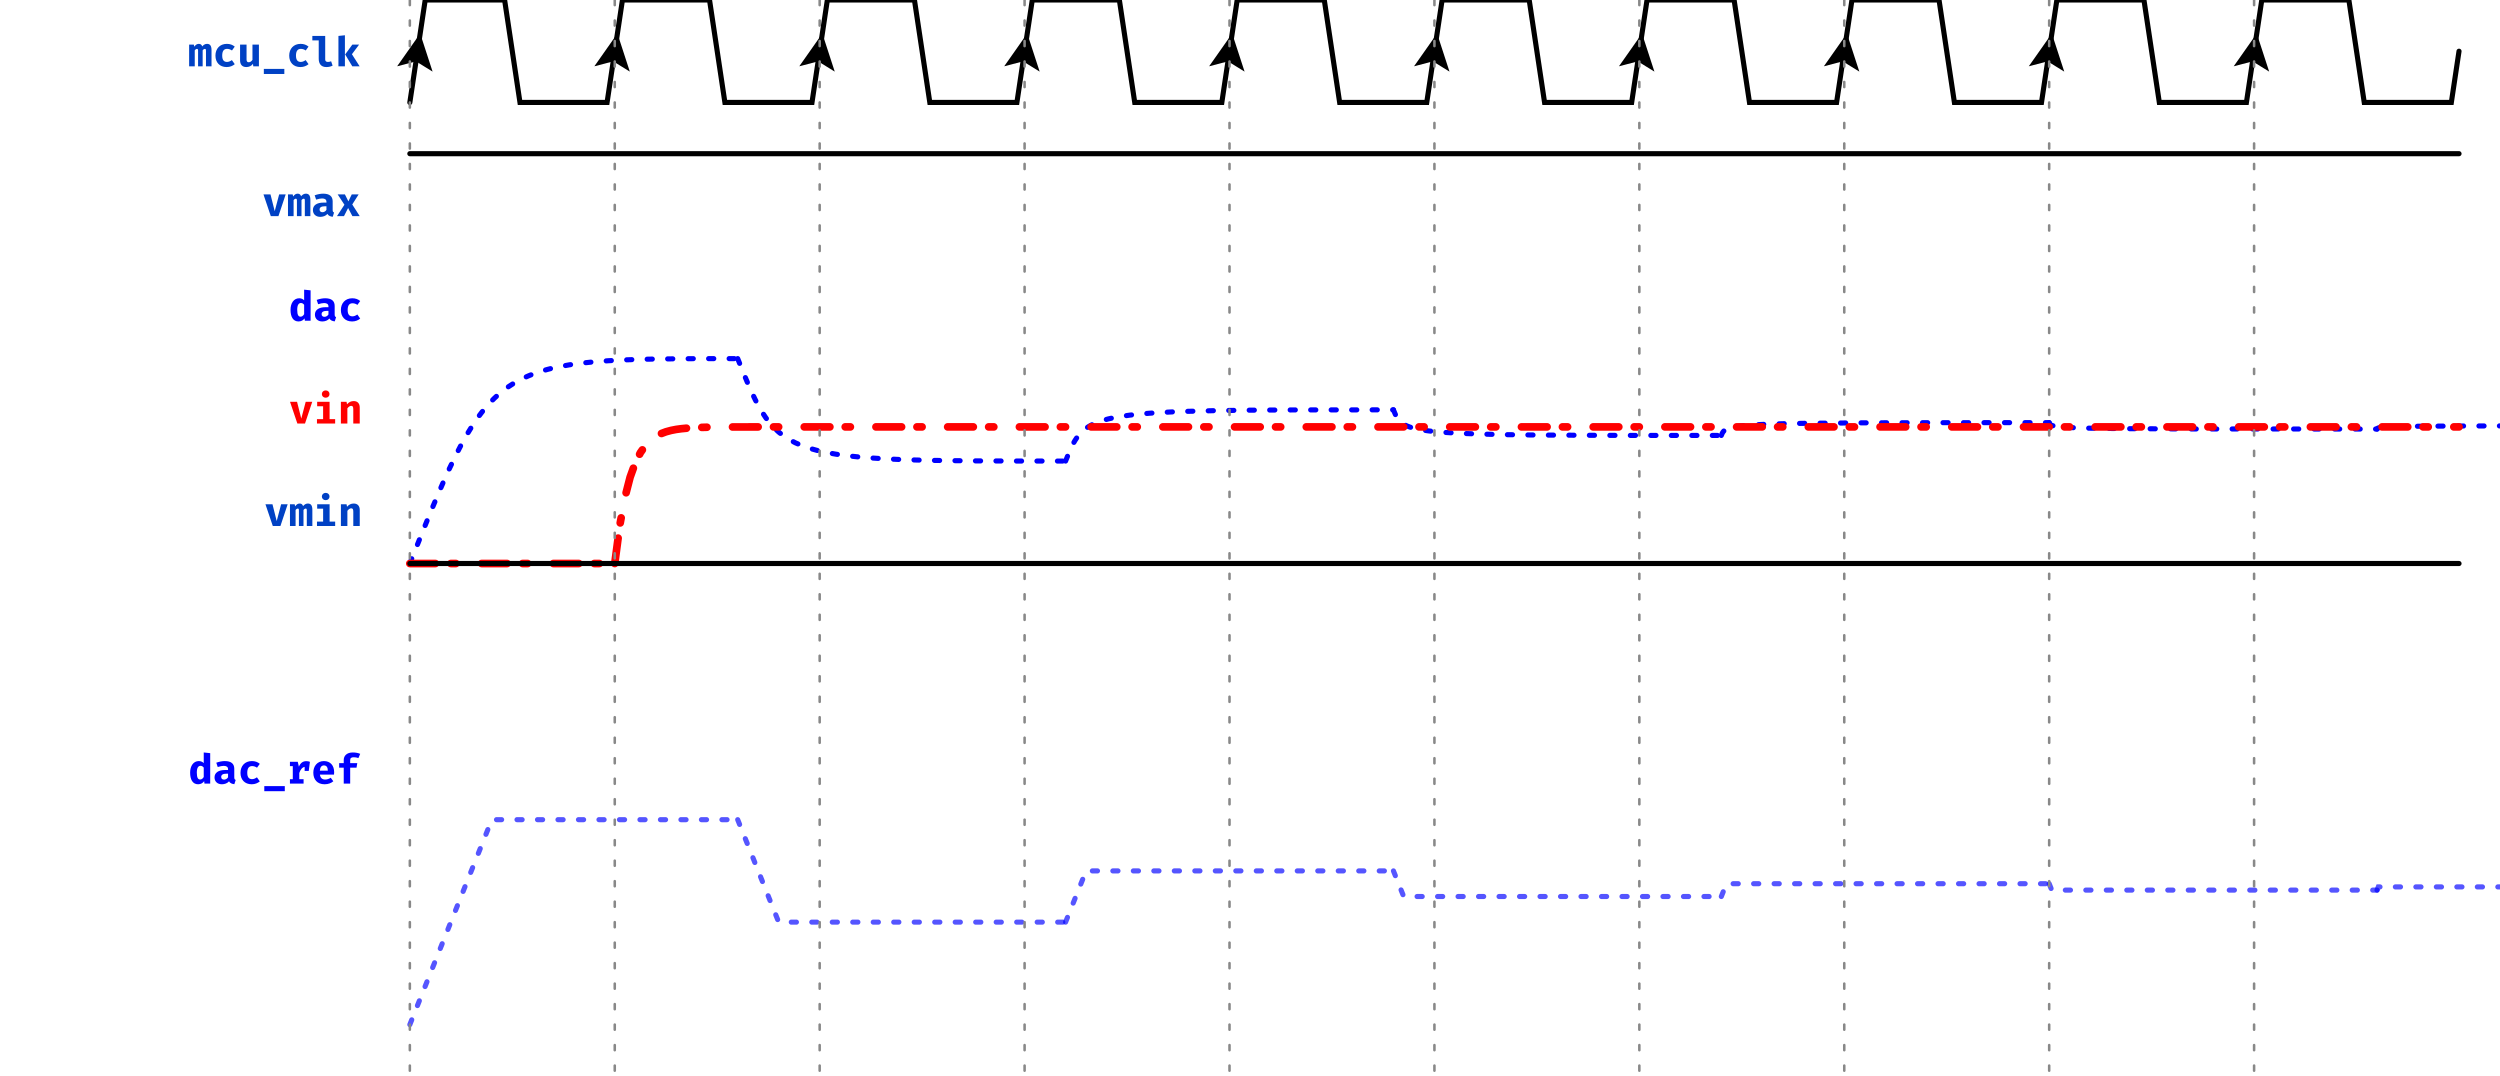
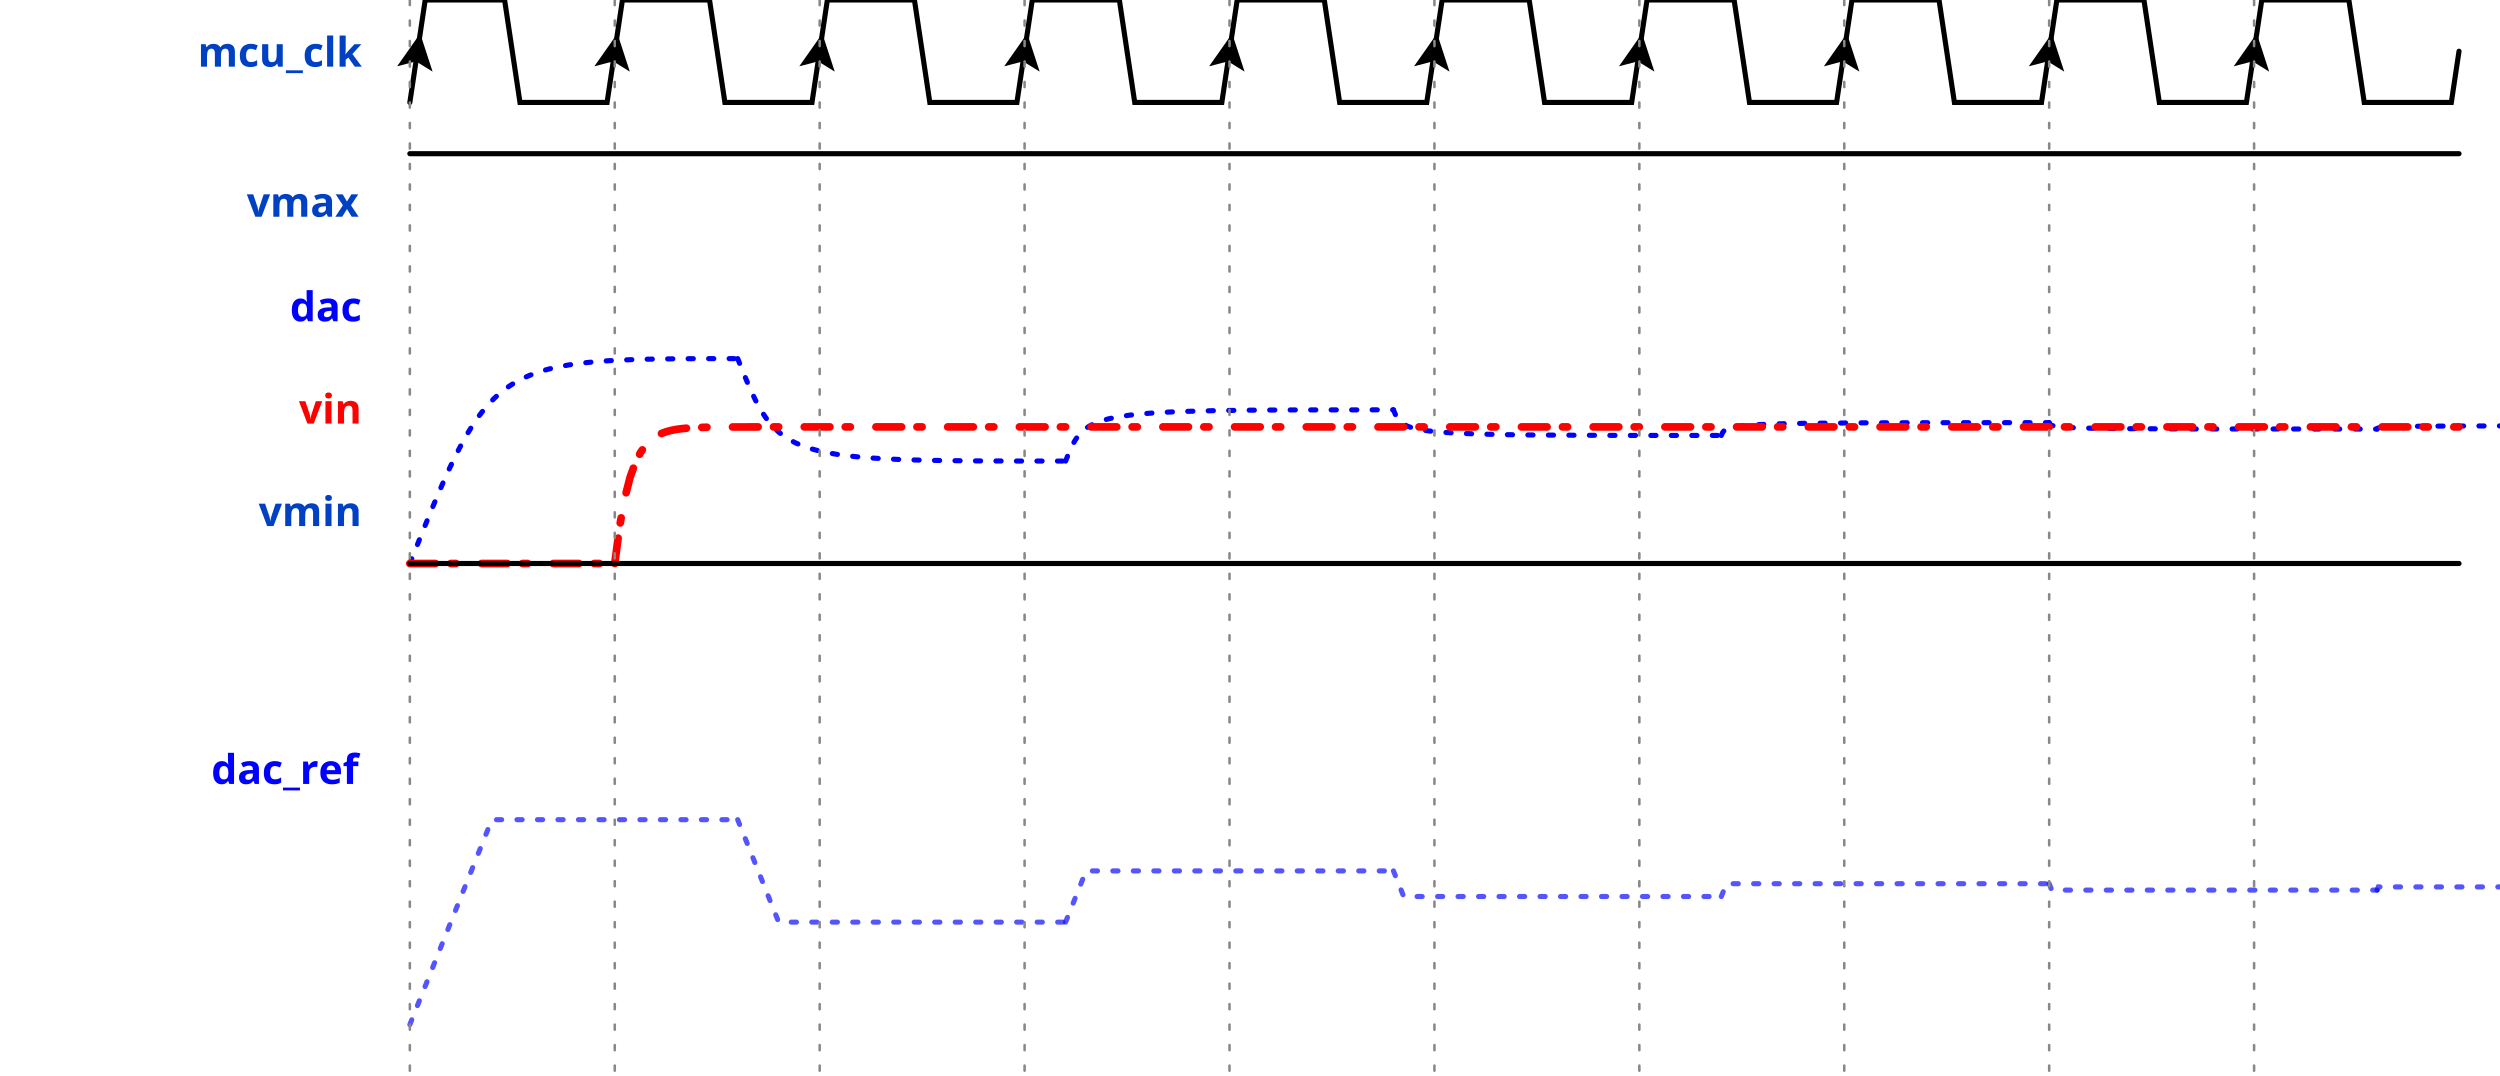
<svg xmlns="http://www.w3.org/2000/svg" xmlns:xlink="http://www.w3.org/1999/xlink" width="488pt" height="210pt" viewBox="0 0 488 210" version="1.1">
  <defs>
    <g>
      <symbol overflow="visible" id="glyph0-0">
-         <path style="stroke:none;" d="M 0.719 -8.398 L 0.719 2.801 L 4.078 2.801 L 4.078 -8.398 Z M 3.648 2.383 L 1.16 2.383 L 1.16 -7.984 L 3.648 -7.984 Z M 2.457 -1.383 L 2.457 -1.742 C 2.992 -1.824 3.215 -2.129 3.215 -2.688 C 3.215 -3.168 3.016 -3.609 2.328 -3.609 C 2.016 -3.609 1.586 -3.512 1.586 -3.297 C 1.586 -3.191 1.656 -3.113 1.777 -3.113 C 1.809 -3.113 1.84 -3.121 1.879 -3.137 C 2.016 -3.199 2.129 -3.223 2.297 -3.223 C 2.695 -3.223 2.785 -2.984 2.785 -2.672 C 2.785 -2.246 2.633 -2.09 2.055 -2.055 L 2.055 -1.383 C 2.055 -1.266 2.152 -1.191 2.258 -1.191 C 2.352 -1.191 2.457 -1.266 2.457 -1.383 Z M 1.977 -0.68 C 1.977 -0.512 2.098 -0.383 2.258 -0.383 C 2.414 -0.383 2.535 -0.512 2.535 -0.68 C 2.535 -0.84 2.414 -0.961 2.258 -0.961 C 2.098 -0.961 1.977 -0.84 1.977 -0.68 Z M 1.977 -0.68 " />
+         <path style="stroke:none;" d="M 0.75 0 L 0.75 -5.719 L 4.047 -5.719 L 4.047 0 Z M 1.156 -0.406 L 3.625 -0.406 L 3.625 -5.297 L 1.156 -5.297 Z M 1.156 -0.406 " />
      </symbol>
      <symbol overflow="visible" id="glyph0-1">
-         <path style="stroke:none;" d="M 3.703 -4.391 C 3.32 -4.391 3.023 -4.184 2.77 -3.887 C 2.672 -4.23 2.434 -4.391 2.113 -4.391 C 1.734 -4.391 1.488 -4.199 1.223 -3.84 L 1.137 -4.246 L 0.215 -4.246 L 0.215 0 L 1.312 0 L 1.312 -3.129 C 1.48 -3.344 1.625 -3.406 1.754 -3.406 C 1.922 -3.406 1.961 -3.297 1.961 -3 L 1.961 0 L 2.855 0 L 2.855 -3.129 C 3.023 -3.344 3.16 -3.406 3.297 -3.406 C 3.465 -3.406 3.504 -3.297 3.504 -3 L 3.504 0 L 4.586 0 L 4.586 -3.145 C 4.586 -4.016 4.305 -4.391 3.703 -4.391 Z M 3.703 -4.391 " />
+         <path style="stroke:none;" d="M 5.75 -4.453 C 6.25 -4.453 6.625 -4.32 6.875 -4.062 C 7.125 -3.812 7.25 -3.406 7.25 -2.844 L 7.25 0 L 6.062 0 L 6.062 -2.547 C 6.062 -3.18 5.844 -3.5 5.406 -3.5 C 5.094 -3.5 4.867 -3.383 4.734 -3.156 C 4.598 -2.938 4.531 -2.613 4.531 -2.188 L 4.531 0 L 3.344 0 L 3.344 -2.547 C 3.344 -3.18 3.125 -3.5 2.688 -3.5 C 2.352 -3.5 2.125 -3.375 2 -3.125 C 1.875 -2.875 1.812 -2.52 1.812 -2.062 L 1.812 0 L 0.625 0 L 0.625 -4.375 L 1.531 -4.375 L 1.703 -3.812 L 1.766 -3.812 C 1.891 -4.031 2.066 -4.191 2.297 -4.297 C 2.535 -4.398 2.781 -4.453 3.031 -4.453 C 3.352 -4.453 3.625 -4.398 3.844 -4.297 C 4.07 -4.191 4.242 -4.031 4.359 -3.812 L 4.469 -3.812 C 4.594 -4.031 4.773 -4.191 5.016 -4.297 C 5.254 -4.398 5.5 -4.453 5.75 -4.453 Z M 5.75 -4.453 " />
      </symbol>
      <symbol overflow="visible" id="glyph0-2">
-         <path style="stroke:none;" d="M 2.816 -0.863 C 2.273 -0.863 1.871 -1.152 1.871 -2.098 C 1.871 -3.055 2.246 -3.414 2.824 -3.414 C 3.168 -3.414 3.488 -3.297 3.777 -3.098 L 4.32 -3.855 C 3.895 -4.207 3.406 -4.391 2.77 -4.391 C 1.398 -4.391 0.551 -3.426 0.551 -2.098 C 0.551 -0.77 1.367 0.137 2.742 0.137 C 3.398 0.137 3.945 -0.105 4.32 -0.426 L 3.762 -1.223 C 3.457 -1.016 3.16 -0.863 2.816 -0.863 Z M 2.816 -0.863 " />
+         <path style="stroke:none;" d="M 2.406 0.078 C 1.75 0.078 1.242 -0.098 0.891 -0.453 C 0.535 -0.816 0.359 -1.383 0.359 -2.156 C 0.359 -2.688 0.445 -3.117 0.625 -3.453 C 0.812 -3.797 1.066 -4.047 1.391 -4.203 C 1.711 -4.367 2.082 -4.453 2.5 -4.453 C 2.801 -4.453 3.062 -4.422 3.281 -4.359 C 3.5 -4.297 3.691 -4.227 3.859 -4.156 L 3.516 -3.234 C 3.328 -3.305 3.148 -3.363 2.984 -3.406 C 2.828 -3.457 2.664 -3.484 2.5 -3.484 C 1.883 -3.484 1.578 -3.047 1.578 -2.172 C 1.578 -1.734 1.656 -1.41 1.812 -1.203 C 1.977 -0.992 2.207 -0.891 2.5 -0.891 C 2.75 -0.891 2.969 -0.922 3.156 -0.984 C 3.352 -1.055 3.547 -1.148 3.734 -1.266 L 3.734 -0.25 C 3.547 -0.133 3.352 -0.051 3.156 0 C 2.957 0.051 2.707 0.078 2.406 0.078 Z M 2.406 0.078 " />
      </symbol>
      <symbol overflow="visible" id="glyph0-3">
-         <path style="stroke:none;" d="M 1.824 -4.246 L 0.559 -4.246 L 0.559 -1.184 C 0.559 -0.375 0.953 0.137 1.777 0.137 C 2.289 0.137 2.793 -0.078 3.078 -0.496 L 3.137 0 L 4.238 0 L 4.238 -4.246 L 2.977 -4.246 L 2.977 -1.266 C 2.801 -0.977 2.512 -0.801 2.258 -0.801 C 1.984 -0.801 1.824 -0.93 1.824 -1.344 Z M 1.824 -4.246 " />
+         <path style="stroke:none;" d="M 4.625 -4.375 L 4.625 0 L 3.719 0 L 3.562 -0.562 L 3.5 -0.562 C 3.352 -0.332 3.16 -0.164 2.922 -0.062 C 2.68 0.031 2.426 0.078 2.156 0.078 C 1.688 0.078 1.305 -0.047 1.016 -0.297 C 0.734 -0.555 0.594 -0.961 0.594 -1.516 L 0.594 -4.375 L 1.797 -4.375 L 1.797 -1.812 C 1.797 -1.508 1.848 -1.273 1.953 -1.109 C 2.066 -0.953 2.25 -0.875 2.5 -0.875 C 2.863 -0.875 3.109 -0.992 3.234 -1.234 C 3.367 -1.484 3.438 -1.844 3.438 -2.312 L 3.438 -4.375 Z M 4.625 -4.375 " />
      </symbol>
      <symbol overflow="visible" id="glyph0-4">
-         <path style="stroke:none;" d="M 0.398 1.488 L 4.398 1.488 L 4.398 0.496 L 0.398 0.496 Z M 0.398 1.488 " />
+         <path style="stroke:none;" d="M 3.297 1.266 L -0.016 1.266 L -0.016 0.719 L 3.297 0.719 Z M 3.297 1.266 " />
      </symbol>
      <symbol overflow="visible" id="glyph0-5">
-         <path style="stroke:none;" d="M 2.777 -5.938 L 0.266 -5.938 L 0.266 -5.07 L 1.512 -5.07 L 1.512 -1.496 C 1.512 -0.496 1.977 0.137 3 0.137 C 3.543 0.137 3.945 0.008 4.223 -0.145 L 3.93 -0.992 C 3.754 -0.922 3.543 -0.863 3.32 -0.863 C 2.984 -0.863 2.777 -0.992 2.777 -1.336 Z M 2.777 -5.938 " />
+         <path style="stroke:none;" d="M 1.812 0 L 0.625 0 L 0.625 -6.078 L 1.812 -6.078 Z M 1.812 0 " />
      </symbol>
      <symbol overflow="visible" id="glyph0-6">
-         <path style="stroke:none;" d="M 1.824 -6.07 L 0.559 -5.938 L 0.559 0 L 1.824 0 Z M 4.594 -4.246 L 3.273 -4.246 L 1.871 -2.328 L 3.266 0 L 4.703 0 L 3.191 -2.367 Z M 4.594 -4.246 " />
+         <path style="stroke:none;" d="M 1.812 -6.078 L 1.812 -3.359 C 1.812 -3.191 1.805 -3.023 1.797 -2.859 C 1.785 -2.703 1.77 -2.539 1.75 -2.375 L 1.766 -2.375 C 1.848 -2.488 1.93 -2.602 2.016 -2.719 C 2.098 -2.832 2.188 -2.941 2.281 -3.047 L 3.516 -4.375 L 4.859 -4.375 L 3.125 -2.469 L 4.953 0 L 3.578 0 L 2.328 -1.766 L 1.812 -1.359 L 1.812 0 L 0.625 0 L 0.625 -6.078 Z M 1.812 -6.078 " />
      </symbol>
      <symbol overflow="visible" id="glyph0-7">
-         <path style="stroke:none;" d="M 2.977 -6.07 L 2.977 -3.992 C 2.719 -4.258 2.391 -4.391 2.016 -4.391 C 0.969 -4.391 0.32 -3.449 0.32 -2.137 C 0.32 -0.77 0.824 0.137 1.879 0.137 C 2.441 0.137 2.824 -0.137 3.055 -0.465 L 3.121 0 L 4.238 0 L 4.238 -5.938 Z M 2.352 -3.465 C 2.617 -3.465 2.801 -3.336 2.977 -3.113 L 2.977 -1.281 C 2.793 -0.977 2.566 -0.793 2.281 -0.793 C 1.895 -0.793 1.625 -1.078 1.625 -2.129 C 1.625 -3.078 1.91 -3.465 2.352 -3.465 Z M 2.352 -3.465 " />
+         <path style="stroke:none;" d="M 2.016 0.078 C 1.523 0.078 1.125 -0.109 0.812 -0.484 C 0.508 -0.867 0.359 -1.43 0.359 -2.172 C 0.359 -2.922 0.508 -3.488 0.812 -3.875 C 1.125 -4.258 1.535 -4.453 2.047 -4.453 C 2.359 -4.453 2.613 -4.391 2.812 -4.266 C 3.02 -4.141 3.18 -3.988 3.297 -3.812 L 3.344 -3.812 C 3.32 -3.895 3.301 -4.016 3.281 -4.172 C 3.258 -4.336 3.25 -4.508 3.25 -4.688 L 3.25 -6.078 L 4.438 -6.078 L 4.438 0 L 3.531 0 L 3.297 -0.562 L 3.25 -0.562 C 3.133 -0.383 2.977 -0.234 2.781 -0.109 C 2.582 0.016 2.328 0.078 2.016 0.078 Z M 2.422 -0.875 C 2.754 -0.875 2.984 -0.969 3.109 -1.156 C 3.242 -1.352 3.316 -1.648 3.328 -2.047 L 3.328 -2.172 C 3.328 -2.598 3.258 -2.922 3.125 -3.141 C 3 -3.367 2.758 -3.484 2.406 -3.484 C 2.145 -3.484 1.938 -3.367 1.781 -3.141 C 1.633 -2.91 1.562 -2.582 1.562 -2.156 C 1.562 -1.727 1.633 -1.406 1.781 -1.188 C 1.938 -0.977 2.148 -0.875 2.422 -0.875 Z M 2.422 -0.875 " />
      </symbol>
      <symbol overflow="visible" id="glyph0-8">
-         <path style="stroke:none;" d="M 4.137 -1.223 L 4.137 -2.887 C 4.137 -3.863 3.543 -4.391 2.281 -4.391 C 1.809 -4.391 1.176 -4.281 0.625 -4.07 L 0.91 -3.23 C 1.336 -3.375 1.809 -3.457 2.078 -3.457 C 2.625 -3.457 2.922 -3.246 2.922 -2.801 L 2.922 -2.648 L 2.352 -2.648 C 1.039 -2.648 0.281 -2.121 0.281 -1.199 C 0.281 -0.414 0.84 0.137 1.719 0.137 C 2.246 0.137 2.785 -0.047 3.113 -0.441 C 3.312 -0.09 3.656 0.07 4.152 0.121 L 4.414 -0.711 C 4.215 -0.785 4.137 -0.902 4.137 -1.223 Z M 2.152 -0.77 C 1.793 -0.77 1.586 -0.961 1.586 -1.289 C 1.586 -1.703 1.902 -1.93 2.609 -1.93 L 2.922 -1.93 L 2.922 -1.23 C 2.762 -0.938 2.426 -0.77 2.152 -0.77 Z M 2.152 -0.77 " />
+         <path style="stroke:none;" d="M 2.422 -4.453 C 3.004 -4.453 3.453 -4.328 3.766 -4.078 C 4.078 -3.828 4.234 -3.438 4.234 -2.906 L 4.234 0 L 3.406 0 L 3.172 -0.594 L 3.141 -0.594 C 2.953 -0.352 2.754 -0.18 2.547 -0.078 C 2.336 0.023 2.051 0.078 1.688 0.078 C 1.301 0.078 0.977 -0.031 0.719 -0.25 C 0.469 -0.477 0.344 -0.828 0.344 -1.297 C 0.344 -1.766 0.504 -2.109 0.828 -2.328 C 1.148 -2.547 1.633 -2.672 2.281 -2.703 L 3.047 -2.719 L 3.047 -2.906 C 3.047 -3.133 2.984 -3.301 2.859 -3.406 C 2.742 -3.52 2.582 -3.578 2.375 -3.578 C 2.156 -3.578 1.941 -3.547 1.734 -3.484 C 1.535 -3.422 1.336 -3.344 1.141 -3.25 L 0.75 -4.062 C 0.977 -4.188 1.234 -4.281 1.516 -4.344 C 1.805 -4.414 2.109 -4.453 2.422 -4.453 Z M 3.047 -2.031 L 2.578 -2.016 C 2.203 -1.992 1.938 -1.922 1.781 -1.797 C 1.633 -1.672 1.562 -1.504 1.562 -1.297 C 1.562 -1.117 1.613 -0.988 1.719 -0.906 C 1.82 -0.832 1.961 -0.797 2.141 -0.797 C 2.391 -0.797 2.602 -0.867 2.781 -1.016 C 2.957 -1.172 3.047 -1.383 3.047 -1.656 Z M 3.047 -2.031 " />
      </symbol>
      <symbol overflow="visible" id="glyph0-9">
-         <path style="stroke:none;" d="M 4.566 -4.246 L 3.289 -4.246 L 2.426 -0.969 L 1.602 -4.246 L 0.23 -4.246 L 1.664 0 L 3.152 0 Z M 4.566 -4.246 " />
+         <path style="stroke:none;" d="M 1.656 0 L 0 -4.375 L 1.25 -4.375 L 2.094 -1.875 C 2.133 -1.727 2.172 -1.57 2.203 -1.406 C 2.234 -1.25 2.25 -1.109 2.25 -0.984 L 2.281 -0.984 C 2.301 -1.273 2.363 -1.57 2.469 -1.875 L 3.297 -4.375 L 4.547 -4.375 L 2.891 0 Z M 1.656 0 " />
      </symbol>
      <symbol overflow="visible" id="glyph0-10">
-         <path style="stroke:none;" d="M 2.391 -6.473 C 1.953 -6.473 1.641 -6.16 1.641 -5.762 C 1.641 -5.352 1.953 -5.047 2.391 -5.047 C 2.832 -5.047 3.137 -5.352 3.137 -5.762 C 3.137 -6.16 2.832 -6.473 2.391 -6.473 Z M 3.152 -4.246 L 0.727 -4.246 L 0.727 -3.383 L 1.887 -3.383 L 1.887 -0.863 L 0.688 -0.863 L 0.688 0 L 4.238 0 L 4.238 -0.863 L 3.152 -0.863 Z M 3.152 -4.246 " />
+         <path style="stroke:none;" d="M 1.219 -6.078 C 1.395 -6.078 1.547 -6.035 1.672 -5.953 C 1.805 -5.867 1.875 -5.719 1.875 -5.5 C 1.875 -5.281 1.805 -5.125 1.672 -5.031 C 1.547 -4.945 1.395 -4.906 1.219 -4.906 C 1.039 -4.906 0.891 -4.945 0.766 -5.031 C 0.641 -5.125 0.578 -5.281 0.578 -5.5 C 0.578 -5.719 0.641 -5.867 0.766 -5.953 C 0.891 -6.035 1.039 -6.078 1.219 -6.078 Z M 1.812 -4.375 L 1.812 0 L 0.625 0 L 0.625 -4.375 Z M 1.812 -4.375 " />
      </symbol>
      <symbol overflow="visible" id="glyph0-11">
-         <path style="stroke:none;" d="M 0.559 0 L 1.824 0 L 1.824 -2.969 C 2.062 -3.273 2.297 -3.457 2.566 -3.457 C 2.879 -3.457 2.977 -3.281 2.977 -2.754 L 2.977 0 L 4.238 0 L 4.238 -3.121 C 4.238 -3.93 3.801 -4.391 3.07 -4.391 C 2.527 -4.391 2.129 -4.184 1.754 -3.762 L 1.664 -4.246 L 0.559 -4.246 Z M 0.559 0 " />
+         <path style="stroke:none;" d="M 3.109 -4.453 C 3.578 -4.453 3.953 -4.32 4.234 -4.062 C 4.516 -3.812 4.656 -3.406 4.656 -2.844 L 4.656 0 L 3.469 0 L 3.469 -2.547 C 3.469 -2.867 3.41 -3.109 3.297 -3.266 C 3.18 -3.422 3.004 -3.5 2.766 -3.5 C 2.398 -3.5 2.148 -3.375 2.016 -3.125 C 1.879 -2.875 1.812 -2.52 1.812 -2.062 L 1.812 0 L 0.625 0 L 0.625 -4.375 L 1.531 -4.375 L 1.703 -3.812 L 1.766 -3.812 C 1.898 -4.031 2.086 -4.191 2.328 -4.297 C 2.578 -4.398 2.836 -4.453 3.109 -4.453 Z M 3.109 -4.453 " />
      </symbol>
      <symbol overflow="visible" id="glyph0-12">
-         <path style="stroke:none;" d="M 1.543 0 L 2.352 -1.594 L 3.191 0 L 4.625 0 L 3.16 -2.281 L 4.406 -4.246 L 3.062 -4.246 L 2.406 -2.887 L 1.727 -4.246 L 0.312 -4.246 L 1.633 -2.23 L 0.176 0 Z M 1.543 0 " />
+         <path style="stroke:none;" d="M 1.516 -2.234 L 0.109 -4.375 L 1.469 -4.375 L 2.312 -2.969 L 3.172 -4.375 L 4.516 -4.375 L 3.094 -2.234 L 4.578 0 L 3.234 0 L 2.312 -1.5 L 1.391 0 L 0.047 0 Z M 1.516 -2.234 " />
      </symbol>
      <symbol overflow="visible" id="glyph0-13">
-         <path style="stroke:none;" d="M 3.801 -4.375 C 3.121 -4.375 2.656 -4.023 2.352 -3.297 L 2.129 -4.246 L 0.602 -4.246 L 0.602 -3.406 L 1.16 -3.406 L 1.16 -0.848 L 0.602 -0.848 L 0.602 0 L 3.266 0 L 3.266 -0.848 L 2.426 -0.848 L 2.426 -2.062 C 2.625 -2.695 2.992 -3.168 3.473 -3.258 L 3.473 -2.473 L 4.273 -2.473 L 4.504 -4.246 C 4.305 -4.328 4.09 -4.375 3.801 -4.375 Z M 3.801 -4.375 " />
+         <path style="stroke:none;" d="M 3.062 -4.453 C 3.125 -4.453 3.191 -4.445 3.266 -4.438 C 3.348 -4.438 3.414 -4.43 3.469 -4.422 L 3.375 -3.297 C 3.332 -3.305 3.273 -3.316 3.203 -3.328 C 3.141 -3.336 3.082 -3.344 3.031 -3.344 C 2.82 -3.344 2.625 -3.305 2.438 -3.234 C 2.25 -3.16 2.098 -3.039 1.984 -2.875 C 1.867 -2.719 1.812 -2.5 1.812 -2.219 L 1.812 0 L 0.625 0 L 0.625 -4.375 L 1.531 -4.375 L 1.703 -3.625 L 1.766 -3.625 C 1.891 -3.852 2.062 -4.047 2.281 -4.203 C 2.508 -4.367 2.77 -4.453 3.062 -4.453 Z M 3.062 -4.453 " />
      </symbol>
      <symbol overflow="visible" id="glyph0-14">
-         <path style="stroke:none;" d="M 1.656 -1.754 L 4.406 -1.754 C 4.426 -1.879 4.434 -2.062 4.434 -2.207 C 4.434 -3.574 3.656 -4.391 2.441 -4.391 C 1.105 -4.391 0.367 -3.375 0.367 -2.121 C 0.367 -0.801 1.121 0.137 2.574 0.137 C 3.297 0.137 3.871 -0.105 4.273 -0.449 L 3.77 -1.137 C 3.434 -0.922 3.062 -0.785 2.68 -0.785 C 2.137 -0.785 1.742 -1.055 1.656 -1.754 Z M 2.441 -3.543 C 2.977 -3.543 3.191 -3.137 3.199 -2.52 L 1.641 -2.52 C 1.695 -3.223 1.992 -3.543 2.441 -3.543 Z M 2.441 -3.543 " />
+         <path style="stroke:none;" d="M 2.422 -4.453 C 3.023 -4.453 3.504 -4.281 3.859 -3.938 C 4.211 -3.594 4.391 -3.102 4.391 -2.469 L 4.391 -1.891 L 1.562 -1.891 C 1.57 -1.555 1.672 -1.289 1.859 -1.094 C 2.055 -0.906 2.32 -0.812 2.656 -0.812 C 2.938 -0.812 3.191 -0.836 3.422 -0.891 C 3.648 -0.941 3.891 -1.031 4.141 -1.156 L 4.141 -0.234 C 3.922 -0.129 3.691 -0.051 3.453 0 C 3.223 0.051 2.938 0.078 2.594 0.078 C 2.156 0.078 1.77 0 1.438 -0.156 C 1.102 -0.32 0.836 -0.57 0.641 -0.906 C 0.453 -1.238 0.359 -1.656 0.359 -2.156 C 0.359 -2.664 0.441 -3.086 0.609 -3.422 C 0.785 -3.766 1.031 -4.02 1.344 -4.188 C 1.656 -4.363 2.016 -4.453 2.422 -4.453 Z M 2.438 -3.594 C 2.207 -3.594 2.016 -3.52 1.859 -3.375 C 1.703 -3.227 1.613 -3 1.594 -2.688 L 3.266 -2.688 C 3.254 -2.945 3.18 -3.16 3.047 -3.328 C 2.922 -3.504 2.719 -3.594 2.438 -3.594 Z M 2.438 -3.594 " />
      </symbol>
      <symbol overflow="visible" id="glyph0-15">
-         <path style="stroke:none;" d="M 3.266 -6.07 C 2.113 -6.07 1.504 -5.434 1.504 -4.594 L 1.504 -3.984 L 0.609 -3.984 L 0.609 -3.105 L 1.504 -3.105 L 1.504 0 L 2.762 0 L 2.762 -3.105 L 4 -3.105 L 4.145 -3.984 L 2.762 -3.984 L 2.762 -4.551 C 2.762 -4.969 2.961 -5.137 3.465 -5.137 C 3.77 -5.137 4.078 -5.09 4.367 -4.977 L 4.719 -5.801 C 4.344 -5.961 3.887 -6.07 3.266 -6.07 Z M 3.266 -6.07 " />
+         <path style="stroke:none;" d="M 3.047 -3.469 L 2.016 -3.469 L 2.016 0 L 0.812 0 L 0.812 -3.469 L 0.156 -3.469 L 0.156 -4.047 L 0.812 -4.375 L 0.812 -4.688 C 0.812 -5.062 0.875 -5.348 1 -5.547 C 1.125 -5.754 1.301 -5.898 1.531 -5.984 C 1.77 -6.078 2.047 -6.125 2.359 -6.125 C 2.598 -6.125 2.812 -6.102 3 -6.062 C 3.188 -6.031 3.336 -5.988 3.453 -5.938 L 3.156 -5.062 C 3.062 -5.094 2.961 -5.117 2.859 -5.141 C 2.754 -5.16 2.629 -5.172 2.484 -5.172 C 2.316 -5.172 2.195 -5.117 2.125 -5.016 C 2.051 -4.922 2.016 -4.797 2.016 -4.641 L 2.016 -4.375 L 3.047 -4.375 Z M 3.047 -3.469 " />
      </symbol>
    </g>
    <clipPath id="clip2">
      <rect x="0" y="0" width="488" height="210" />
    </clipPath>
    <g id="surface6" clip-path="url(#clip2)">
      <g style="fill:rgb(0%,25.49%,76.863%);fill-opacity:1;">
-         <use xlink:href="#glyph0-1" x="36.703" y="12.953" />
-         <use xlink:href="#glyph0-2" x="41.503" y="12.953" />
-         <use xlink:href="#glyph0-3" x="46.303" y="12.953" />
-         <use xlink:href="#glyph0-4" x="51.103" y="12.953" />
-         <use xlink:href="#glyph0-2" x="55.903" y="12.953" />
-         <use xlink:href="#glyph0-5" x="60.703" y="12.953" />
-         <use xlink:href="#glyph0-6" x="65.503" y="12.953" />
+         <use xlink:href="#glyph0-1" x="38.602" y="13.008" />
+         <use xlink:href="#glyph0-2" x="46.458" y="13.008" />
+         <use xlink:href="#glyph0-3" x="50.57" y="13.008" />
+         <use xlink:href="#glyph0-4" x="55.826" y="13.008" />
+         <use xlink:href="#glyph0-2" x="59.114" y="13.008" />
+         <use xlink:href="#glyph0-5" x="63.226" y="13.008" />
+         <use xlink:href="#glyph0-6" x="65.666" y="13.008" />
      </g>
      <path style="fill:none;stroke-width:1;stroke-linecap:round;stroke-linejoin:miter;stroke:rgb(0%,0%,0%);stroke-opacity:1;stroke-miterlimit:10;" d="M 0 20 L 3 0 L 18.5 0 L 21.5 20 L 38.5 20 L 40 10 " transform="matrix(1,0,0,1,80,0)" />
      <path style=" stroke:none;fill-rule:nonzero;fill:rgb(0%,0%,0%);fill-opacity:1;" d="M 84.441 13.98 L 82.02 6.539 L 77.52 12.941 L 81.203 11.977 L 84.441 13.98 " />
      <path style="fill:none;stroke-width:1;stroke-linecap:round;stroke-linejoin:miter;stroke:rgb(0%,0%,0%);stroke-opacity:1;stroke-miterlimit:10;" d="M 0 10 L 1.5 0 L 18.5 0 L 21.5 20 L 38.5 20 L 40 10 " transform="matrix(1,0,0,1,120,0)" />
      <path style=" stroke:none;fill-rule:nonzero;fill:rgb(0%,0%,0%);fill-opacity:1;" d="M 122.941 13.98 L 120.52 6.539 L 116.02 12.941 L 119.703 11.977 L 122.941 13.98 " />
      <path style="fill:none;stroke-width:1;stroke-linecap:round;stroke-linejoin:miter;stroke:rgb(0%,0%,0%);stroke-opacity:1;stroke-miterlimit:10;" d="M 0 10 L 1.5 0 L 18.5 0 L 21.5 20 L 38.5 20 L 40 10 " transform="matrix(1,0,0,1,160,0)" />
      <path style=" stroke:none;fill-rule:nonzero;fill:rgb(0%,0%,0%);fill-opacity:1;" d="M 162.941 13.98 L 160.52 6.539 L 156.02 12.941 L 159.703 11.977 L 162.941 13.98 " />
      <path style="fill:none;stroke-width:1;stroke-linecap:round;stroke-linejoin:miter;stroke:rgb(0%,0%,0%);stroke-opacity:1;stroke-miterlimit:10;" d="M 0 10 L 1.5 0 L 18.5 0 L 21.5 20 L 38.5 20 L 40 10 " transform="matrix(1,0,0,1,200,0)" />
      <path style=" stroke:none;fill-rule:nonzero;fill:rgb(0%,0%,0%);fill-opacity:1;" d="M 202.941 13.98 L 200.52 6.539 L 196.02 12.941 L 199.703 11.977 L 202.941 13.98 " />
      <path style="fill:none;stroke-width:1;stroke-linecap:round;stroke-linejoin:miter;stroke:rgb(0%,0%,0%);stroke-opacity:1;stroke-miterlimit:10;" d="M 0 10 L 1.5 0 L 18.5 0 L 21.5 20 L 38.5 20 L 40 10 " transform="matrix(1,0,0,1,240,0)" />
      <path style=" stroke:none;fill-rule:nonzero;fill:rgb(0%,0%,0%);fill-opacity:1;" d="M 242.941 13.98 L 240.52 6.539 L 236.02 12.941 L 239.703 11.977 L 242.941 13.98 " />
      <path style="fill:none;stroke-width:1;stroke-linecap:round;stroke-linejoin:miter;stroke:rgb(0%,0%,0%);stroke-opacity:1;stroke-miterlimit:10;" d="M 0 10 L 1.5 0 L 18.5 0 L 21.5 20 L 38.5 20 L 40 10 " transform="matrix(1,0,0,1,280,0)" />
      <path style=" stroke:none;fill-rule:nonzero;fill:rgb(0%,0%,0%);fill-opacity:1;" d="M 282.941 13.98 L 280.52 6.539 L 276.02 12.941 L 279.703 11.977 L 282.941 13.98 " />
      <path style="fill:none;stroke-width:1;stroke-linecap:round;stroke-linejoin:miter;stroke:rgb(0%,0%,0%);stroke-opacity:1;stroke-miterlimit:10;" d="M 0 10 L 1.5 0 L 18.5 0 L 21.5 20 L 38.5 20 L 40 10 " transform="matrix(1,0,0,1,320,0)" />
      <path style=" stroke:none;fill-rule:nonzero;fill:rgb(0%,0%,0%);fill-opacity:1;" d="M 322.941 13.98 L 320.52 6.539 L 316.02 12.941 L 319.703 11.977 L 322.941 13.98 " />
      <path style="fill:none;stroke-width:1;stroke-linecap:round;stroke-linejoin:miter;stroke:rgb(0%,0%,0%);stroke-opacity:1;stroke-miterlimit:10;" d="M 0 10 L 1.5 0 L 18.5 0 L 21.5 20 L 38.5 20 L 40 10 " transform="matrix(1,0,0,1,360,0)" />
      <path style=" stroke:none;fill-rule:nonzero;fill:rgb(0%,0%,0%);fill-opacity:1;" d="M 362.941 13.98 L 360.52 6.539 L 356.02 12.941 L 359.703 11.977 L 362.941 13.98 " />
      <path style="fill:none;stroke-width:1;stroke-linecap:round;stroke-linejoin:miter;stroke:rgb(0%,0%,0%);stroke-opacity:1;stroke-miterlimit:10;" d="M 0 10 L 1.5 0 L 18.5 0 L 21.5 20 L 38.5 20 L 40 10 " transform="matrix(1,0,0,1,400,0)" />
      <path style=" stroke:none;fill-rule:nonzero;fill:rgb(0%,0%,0%);fill-opacity:1;" d="M 402.941 13.98 L 400.52 6.539 L 396.02 12.941 L 399.703 11.977 L 402.941 13.98 " />
      <path style="fill:none;stroke-width:1;stroke-linecap:round;stroke-linejoin:miter;stroke:rgb(0%,0%,0%);stroke-opacity:1;stroke-miterlimit:10;" d="M 0 10 L 1.5 0 L 18.5 0 L 21.5 20 L 38.5 20 L 40 10 " transform="matrix(1,0,0,1,440,0)" />
      <path style=" stroke:none;fill-rule:nonzero;fill:rgb(0%,0%,0%);fill-opacity:1;" d="M 442.941 13.98 L 440.52 6.539 L 436.02 12.941 L 439.703 11.977 L 442.941 13.98 " />
    </g>
    <clipPath id="clip3">
      <rect x="0" y="0" width="488" height="210" />
    </clipPath>
    <g id="surface9" clip-path="url(#clip3)">
      <g style="fill:rgb(0%,0%,100%);fill-opacity:1;">
-         <use xlink:href="#glyph0-7" x="56.391" y="62.613" />
-         <use xlink:href="#glyph0-8" x="61.191" y="62.613" />
-         <use xlink:href="#glyph0-2" x="65.991" y="62.613" />
+         <use xlink:href="#glyph0-7" x="56.602" y="62.711" />
+         <use xlink:href="#glyph0-8" x="61.666" y="62.711" />
+         <use xlink:href="#glyph0-2" x="66.498" y="62.711" />
      </g>
      <path style="fill:none;stroke-width:1;stroke-linecap:round;stroke-linejoin:miter;stroke:rgb(0%,0%,100%);stroke-opacity:1;stroke-dasharray:1,3;stroke-miterlimit:10;" d="M 0 80 C 16 40 16 40 64 40 " transform="matrix(1,0,0,1,80,30)" />
      <path style="fill:none;stroke-width:1;stroke-linecap:round;stroke-linejoin:miter;stroke:rgb(0%,0%,100%);stroke-opacity:1;stroke-dasharray:1,3;stroke-miterlimit:10;" d="M 0 40 C 8 60 8 60 64 60 " transform="matrix(1,0,0,1,144,30)" />
      <path style="fill:none;stroke-width:1;stroke-linecap:round;stroke-linejoin:miter;stroke:rgb(0%,0%,100%);stroke-opacity:1;stroke-dasharray:1,3;stroke-miterlimit:10;" d="M 0 60 C 4 50 4 50 64 50 " transform="matrix(1,0,0,1,208,30)" />
      <path style="fill:none;stroke-width:1;stroke-linecap:round;stroke-linejoin:miter;stroke:rgb(0%,0%,100%);stroke-opacity:1;stroke-dasharray:1,3;stroke-miterlimit:10;" d="M 0 50 C 2 55 2 55 64 55 " transform="matrix(1,0,0,1,272,30)" />
      <path style="fill:none;stroke-width:1;stroke-linecap:round;stroke-linejoin:miter;stroke:rgb(0%,0%,100%);stroke-opacity:1;stroke-dasharray:1,3;stroke-miterlimit:10;" d="M 0 55 C 1 52.5 1 52.5 64 52.5 " transform="matrix(1,0,0,1,336,30)" />
      <path style="fill:none;stroke-width:1;stroke-linecap:round;stroke-linejoin:miter;stroke:rgb(0%,0%,100%);stroke-opacity:1;stroke-dasharray:1,3;stroke-miterlimit:10;" d="M 0 52.5 C 0.5 53.75 0.5 53.75 64 53.75 " transform="matrix(1,0,0,1,400,30)" />
      <path style="fill:none;stroke-width:1;stroke-linecap:round;stroke-linejoin:miter;stroke:rgb(0%,0%,100%);stroke-opacity:1;stroke-dasharray:1,3;stroke-miterlimit:10;" d="M 0 53.75 C 0.25 53.125 0.25 53.125 64 53.125 " transform="matrix(1,0,0,1,464,30)" />
    </g>
    <clipPath id="clip4">
      <rect x="0" y="0" width="488" height="210" />
    </clipPath>
    <g id="surface12" clip-path="url(#clip4)">
      <g style="fill:rgb(100%,0%,0%);fill-opacity:1;">
-         <use xlink:href="#glyph0-9" x="56.383" y="82.68" />
-         <use xlink:href="#glyph0-10" x="61.183" y="82.68" />
-         <use xlink:href="#glyph0-11" x="65.983" y="82.68" />
+         <use xlink:href="#glyph0-9" x="58.352" y="82.691" />
+         <use xlink:href="#glyph0-10" x="62.904" y="82.691" />
+         <use xlink:href="#glyph0-11" x="65.344" y="82.691" />
      </g>
      <path style="fill:none;stroke-width:1.5;stroke-linecap:round;stroke-linejoin:miter;stroke:rgb(100%,0%,0%);stroke-opacity:1;stroke-dasharray:5,3,1,5;stroke-miterlimit:10;" d="M 0 80 L 40 80 " transform="matrix(1,0,0,1,80,30)" />
      <path style="fill:none;stroke-width:1.5;stroke-linecap:round;stroke-linejoin:miter;stroke:rgb(100%,0%,0%);stroke-opacity:1;stroke-dasharray:5,3,1,5;stroke-miterlimit:10;" d="M 0 80 L 1 72.441 L 2 67.023 L 3 63.145 L 4 60.363 L 5 58.371 L 6 56.941 L 7 55.918 L 8 55.188 L 9 54.66 L 10 54.285 L 11 54.016 L 12 53.82 L 13 53.684 L 14 53.586 L 15 53.512 L 16 53.461 L 17 53.426 L 18 53.398 L 19 53.379 L 20 53.367 L 22 53.352 L 25 53.34 L 26 53.34 L 27 53.336 L 31 53.336 L 32 53.332 L 360 53.332 " transform="matrix(1,0,0,1,120,30)" />
    </g>
    <clipPath id="clip5">
      <rect x="0" y="0" width="488" height="210" />
    </clipPath>
    <g id="surface15" clip-path="url(#clip5)">
      <g style="fill:rgb(0%,25.49%,76.863%);fill-opacity:1;">
-         <use xlink:href="#glyph0-9" x="51.199" y="42.195" />
-         <use xlink:href="#glyph0-1" x="55.999" y="42.195" />
-         <use xlink:href="#glyph0-8" x="60.799" y="42.195" />
-         <use xlink:href="#glyph0-12" x="65.599" y="42.195" />
+         <use xlink:href="#glyph0-9" x="48.176" y="42.305" />
+         <use xlink:href="#glyph0-1" x="52.728" y="42.305" />
+         <use xlink:href="#glyph0-8" x="60.584" y="42.305" />
+         <use xlink:href="#glyph0-12" x="65.416" y="42.305" />
      </g>
      <path style="fill:none;stroke-width:1;stroke-linecap:round;stroke-linejoin:miter;stroke:rgb(0%,0%,0%);stroke-opacity:1;stroke-miterlimit:10;" d="M 0 0 L 400 0 " transform="matrix(1,0,0,1,80,30)" />
    </g>
    <clipPath id="clip6">
      <rect x="0" y="0" width="488" height="210" />
    </clipPath>
    <g id="surface18" clip-path="url(#clip6)">
      <g style="fill:rgb(0%,25.49%,76.863%);fill-opacity:1;">
-         <use xlink:href="#glyph0-9" x="51.586" y="102.68" />
-         <use xlink:href="#glyph0-1" x="56.386" y="102.68" />
-         <use xlink:href="#glyph0-10" x="61.186" y="102.68" />
-         <use xlink:href="#glyph0-11" x="65.986" y="102.68" />
+         <use xlink:href="#glyph0-9" x="50.496" y="102.691" />
+         <use xlink:href="#glyph0-1" x="55.048" y="102.691" />
+         <use xlink:href="#glyph0-10" x="62.904" y="102.691" />
+         <use xlink:href="#glyph0-11" x="65.344" y="102.691" />
      </g>
      <path style="fill:none;stroke-width:1;stroke-linecap:round;stroke-linejoin:miter;stroke:rgb(0%,0%,0%);stroke-opacity:1;stroke-miterlimit:10;" d="M 0 80 L 400 80 " transform="matrix(1,0,0,1,80,30)" />
    </g>
    <clipPath id="clip7">
      <rect x="0" y="0" width="488" height="210" />
    </clipPath>
    <g id="surface21" clip-path="url(#clip7)">
      <g style="fill:rgb(0%,0%,100%);fill-opacity:1;">
-         <use xlink:href="#glyph0-7" x="36.793" y="152.953" />
-         <use xlink:href="#glyph0-8" x="41.593" y="152.953" />
-         <use xlink:href="#glyph0-2" x="46.393" y="152.953" />
-         <use xlink:href="#glyph0-4" x="51.193" y="152.953" />
-         <use xlink:href="#glyph0-13" x="55.993" y="152.953" />
-         <use xlink:href="#glyph0-14" x="60.793" y="152.953" />
-         <use xlink:href="#glyph0-15" x="65.593" y="152.953" />
+         <use xlink:href="#glyph0-7" x="41.246" y="153.02" />
+         <use xlink:href="#glyph0-8" x="46.31" y="153.02" />
+         <use xlink:href="#glyph0-2" x="51.142" y="153.02" />
+         <use xlink:href="#glyph0-4" x="55.254" y="153.02" />
+         <use xlink:href="#glyph0-13" x="58.542" y="153.02" />
+         <use xlink:href="#glyph0-14" x="62.174" y="153.02" />
+         <use xlink:href="#glyph0-15" x="66.902" y="153.02" />
      </g>
      <path style="fill:none;stroke-width:1;stroke-linecap:round;stroke-linejoin:miter;stroke:rgb(0%,0%,100%);stroke-opacity:0.667;stroke-dasharray:1,3;stroke-miterlimit:10;" d="M 0 80 L 16 40 L 64 40 " transform="matrix(1,0,0,1,80,120)" />
      <path style="fill:none;stroke-width:1;stroke-linecap:round;stroke-linejoin:miter;stroke:rgb(0%,0%,100%);stroke-opacity:0.667;stroke-dasharray:1,3;stroke-miterlimit:10;" d="M 0 40 L 8 60 L 64 60 " transform="matrix(1,0,0,1,144,120)" />
      <path style="fill:none;stroke-width:1;stroke-linecap:round;stroke-linejoin:miter;stroke:rgb(0%,0%,100%);stroke-opacity:0.667;stroke-dasharray:1,3;stroke-miterlimit:10;" d="M 0 60 L 4 50 L 64 50 " transform="matrix(1,0,0,1,208,120)" />
      <path style="fill:none;stroke-width:1;stroke-linecap:round;stroke-linejoin:miter;stroke:rgb(0%,0%,100%);stroke-opacity:0.667;stroke-dasharray:1,3;stroke-miterlimit:10;" d="M 0 50 L 2 55 L 64 55 " transform="matrix(1,0,0,1,272,120)" />
      <path style="fill:none;stroke-width:1;stroke-linecap:round;stroke-linejoin:miter;stroke:rgb(0%,0%,100%);stroke-opacity:0.667;stroke-dasharray:1,3;stroke-miterlimit:10;" d="M 0 55 L 1 52.5 L 64 52.5 " transform="matrix(1,0,0,1,336,120)" />
      <path style="fill:none;stroke-width:1;stroke-linecap:round;stroke-linejoin:miter;stroke:rgb(0%,0%,100%);stroke-opacity:0.667;stroke-dasharray:1,3;stroke-miterlimit:10;" d="M 0 52.5 L 0.5 53.75 L 64 53.75 " transform="matrix(1,0,0,1,400,120)" />
      <path style="fill:none;stroke-width:1;stroke-linecap:round;stroke-linejoin:miter;stroke:rgb(0%,0%,100%);stroke-opacity:0.667;stroke-dasharray:1,3;stroke-miterlimit:10;" d="M 0 53.75 L 0.25 53.125 L 64 53.125 " transform="matrix(1,0,0,1,464,120)" />
    </g>
    <clipPath id="clip8">
      <rect x="0" y="0" width="488" height="210" />
    </clipPath>
    <g id="surface24" clip-path="url(#clip8)">
      <path style="fill:none;stroke-width:0.5;stroke-linecap:round;stroke-linejoin:miter;stroke:rgb(53.333%,53.333%,53.333%);stroke-opacity:1;stroke-dasharray:1,3;stroke-miterlimit:10;" d="M 0 0 L 0 210 " transform="matrix(1,0,0,1,80,0)" />
      <path style="fill:none;stroke-width:0.5;stroke-linecap:round;stroke-linejoin:miter;stroke:rgb(53.333%,53.333%,53.333%);stroke-opacity:1;stroke-dasharray:1,3;stroke-miterlimit:10;" d="M 40 0 L 40 210 " transform="matrix(1,0,0,1,80,0)" />
      <path style="fill:none;stroke-width:0.5;stroke-linecap:round;stroke-linejoin:miter;stroke:rgb(53.333%,53.333%,53.333%);stroke-opacity:1;stroke-dasharray:1,3;stroke-miterlimit:10;" d="M 80 0 L 80 210 " transform="matrix(1,0,0,1,80,0)" />
      <path style="fill:none;stroke-width:0.5;stroke-linecap:round;stroke-linejoin:miter;stroke:rgb(53.333%,53.333%,53.333%);stroke-opacity:1;stroke-dasharray:1,3;stroke-miterlimit:10;" d="M 120 0 L 120 210 " transform="matrix(1,0,0,1,80,0)" />
      <path style="fill:none;stroke-width:0.5;stroke-linecap:round;stroke-linejoin:miter;stroke:rgb(53.333%,53.333%,53.333%);stroke-opacity:1;stroke-dasharray:1,3;stroke-miterlimit:10;" d="M 160 0 L 160 210 " transform="matrix(1,0,0,1,80,0)" />
      <path style="fill:none;stroke-width:0.5;stroke-linecap:round;stroke-linejoin:miter;stroke:rgb(53.333%,53.333%,53.333%);stroke-opacity:1;stroke-dasharray:1,3;stroke-miterlimit:10;" d="M 200 0 L 200 210 " transform="matrix(1,0,0,1,80,0)" />
      <path style="fill:none;stroke-width:0.5;stroke-linecap:round;stroke-linejoin:miter;stroke:rgb(53.333%,53.333%,53.333%);stroke-opacity:1;stroke-dasharray:1,3;stroke-miterlimit:10;" d="M 240 0 L 240 210 " transform="matrix(1,0,0,1,80,0)" />
      <path style="fill:none;stroke-width:0.5;stroke-linecap:round;stroke-linejoin:miter;stroke:rgb(53.333%,53.333%,53.333%);stroke-opacity:1;stroke-dasharray:1,3;stroke-miterlimit:10;" d="M 280 0 L 280 210 " transform="matrix(1,0,0,1,80,0)" />
      <path style="fill:none;stroke-width:0.5;stroke-linecap:round;stroke-linejoin:miter;stroke:rgb(53.333%,53.333%,53.333%);stroke-opacity:1;stroke-dasharray:1,3;stroke-miterlimit:10;" d="M 320 0 L 320 210 " transform="matrix(1,0,0,1,80,0)" />
      <path style="fill:none;stroke-width:0.5;stroke-linecap:round;stroke-linejoin:miter;stroke:rgb(53.333%,53.333%,53.333%);stroke-opacity:1;stroke-dasharray:1,3;stroke-miterlimit:10;" d="M 360 0 L 360 210 " transform="matrix(1,0,0,1,80,0)" />
    </g>
    <clipPath id="clip1">
      <rect x="0" y="0" width="488" height="210" />
    </clipPath>
    <g id="surface26" clip-path="url(#clip1)">
      <use xlink:href="#surface6" />
      <use xlink:href="#surface9" />
      <use xlink:href="#surface12" />
      <use xlink:href="#surface15" />
      <use xlink:href="#surface18" />
      <use xlink:href="#surface21" />
      <use xlink:href="#surface24" />
    </g>
  </defs>
  <g id="surface1">
    <use xlink:href="#surface26" />
  </g>
</svg>
